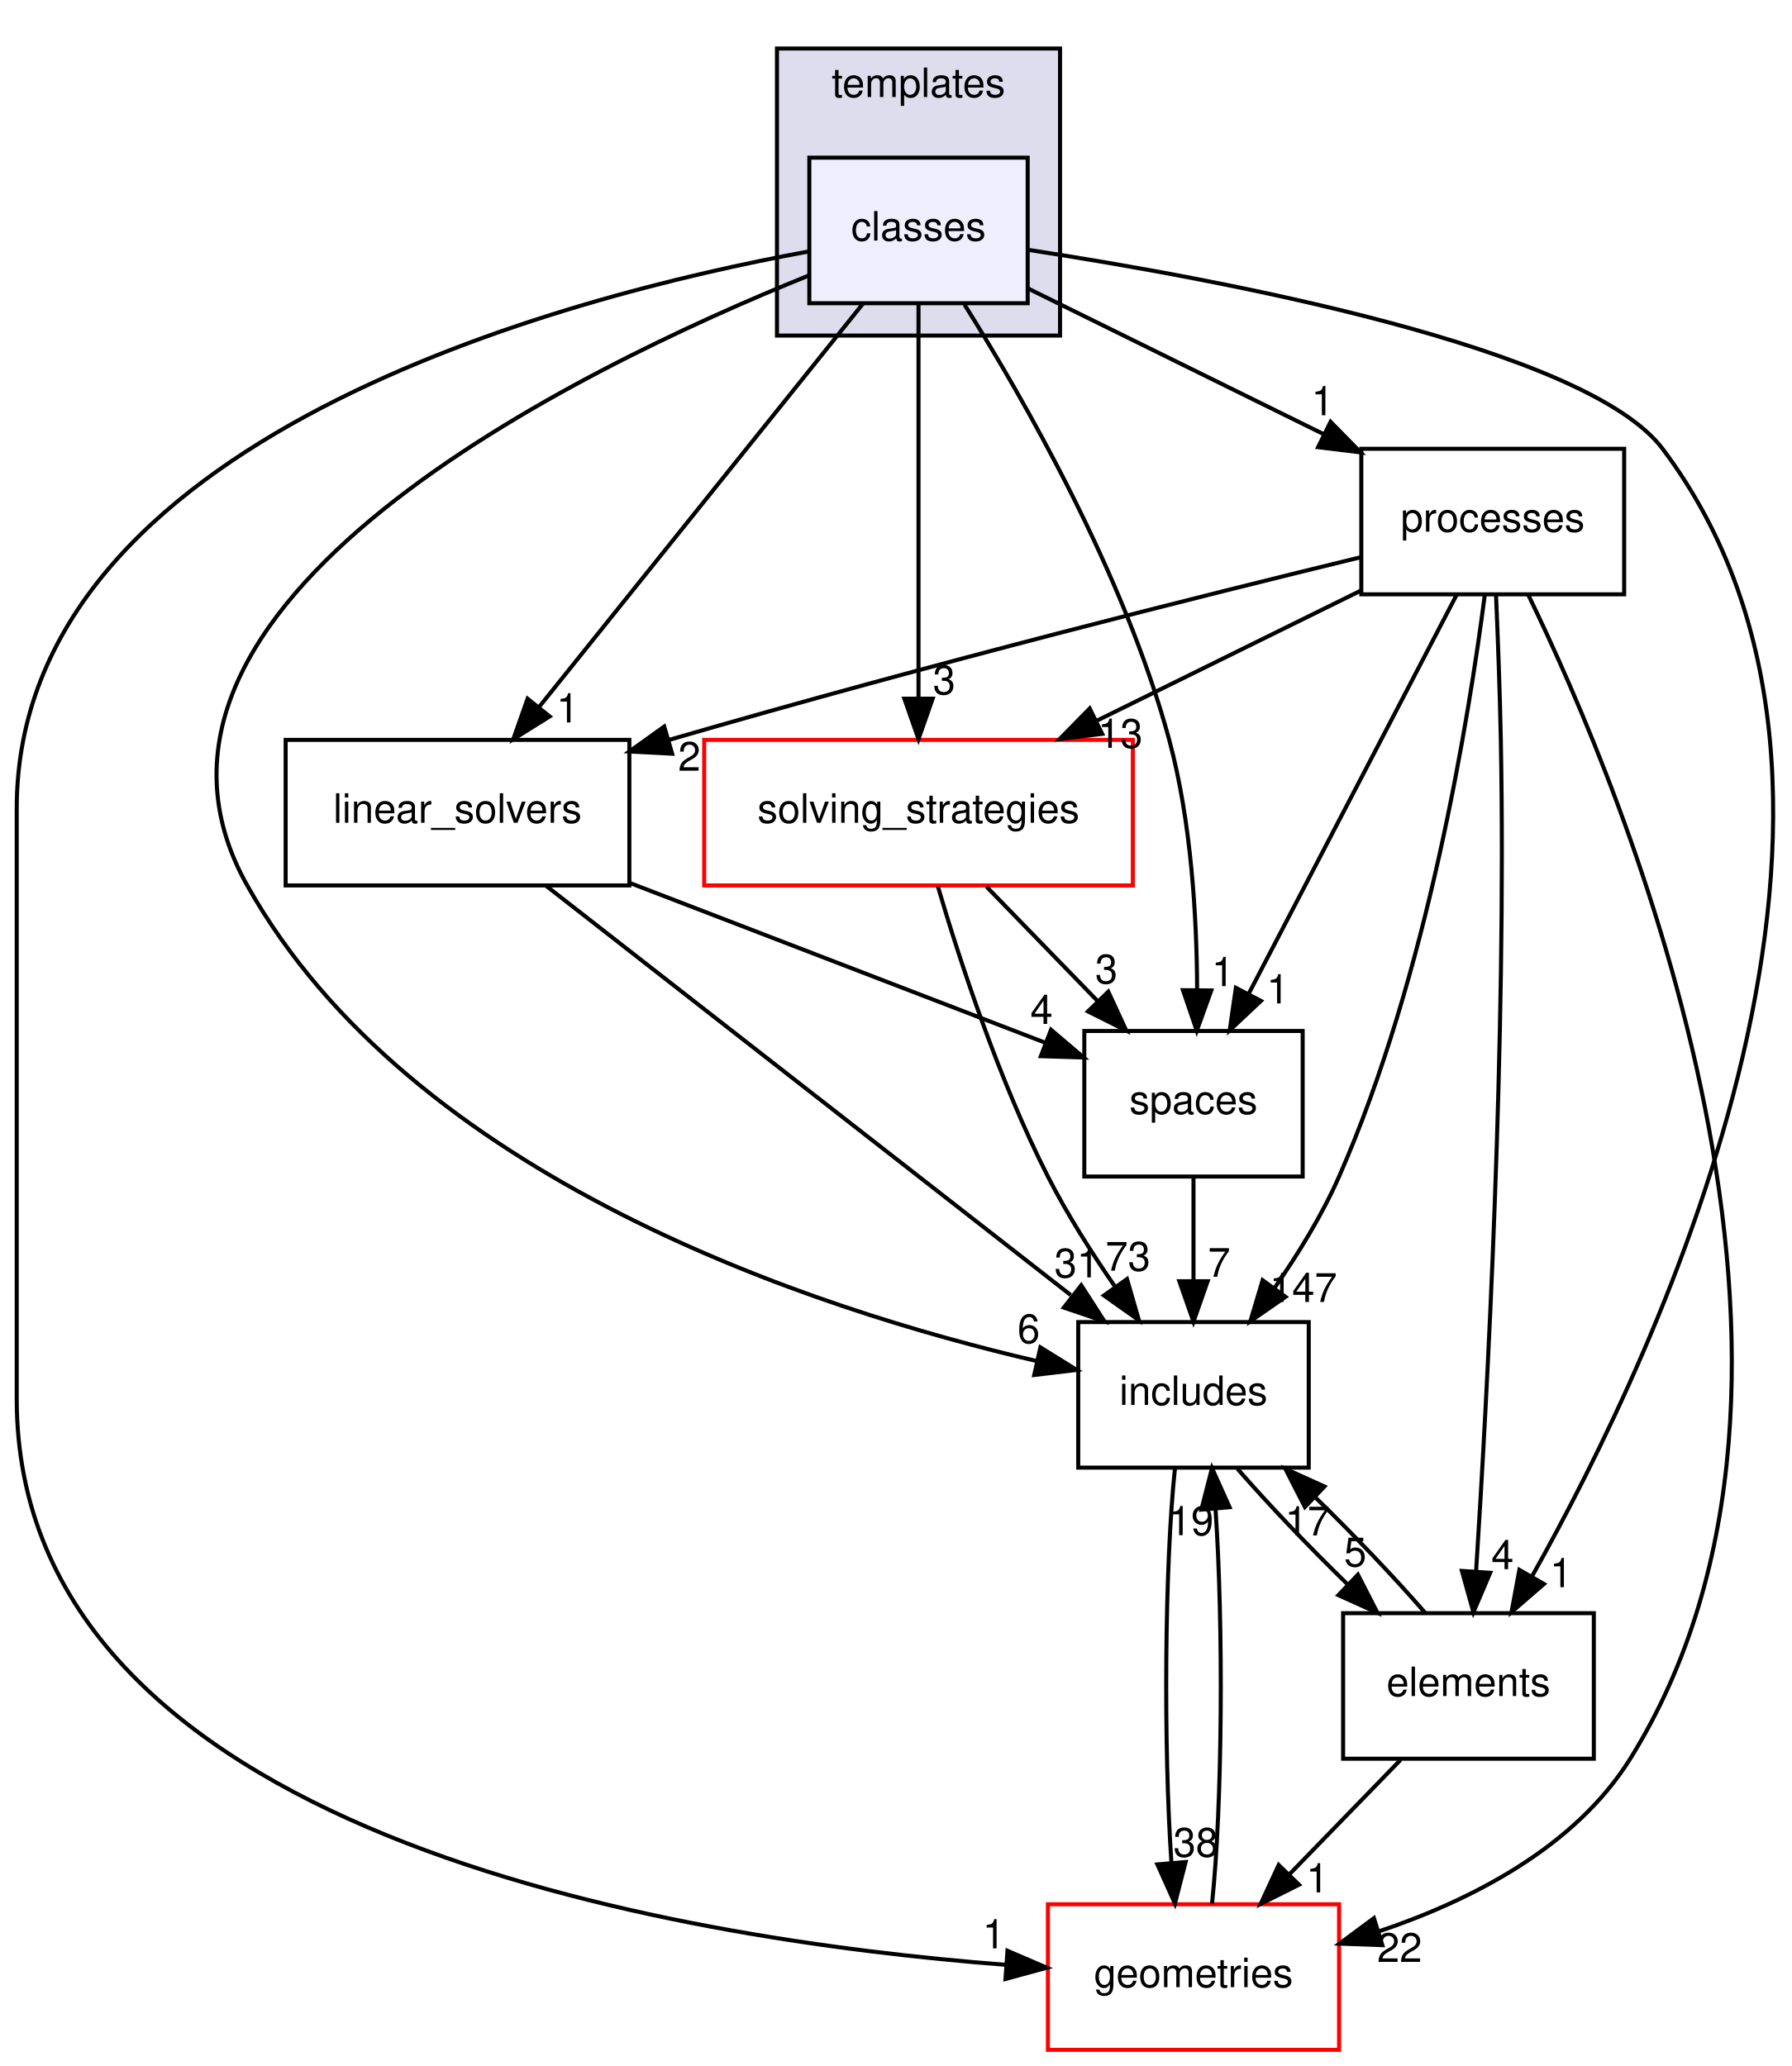
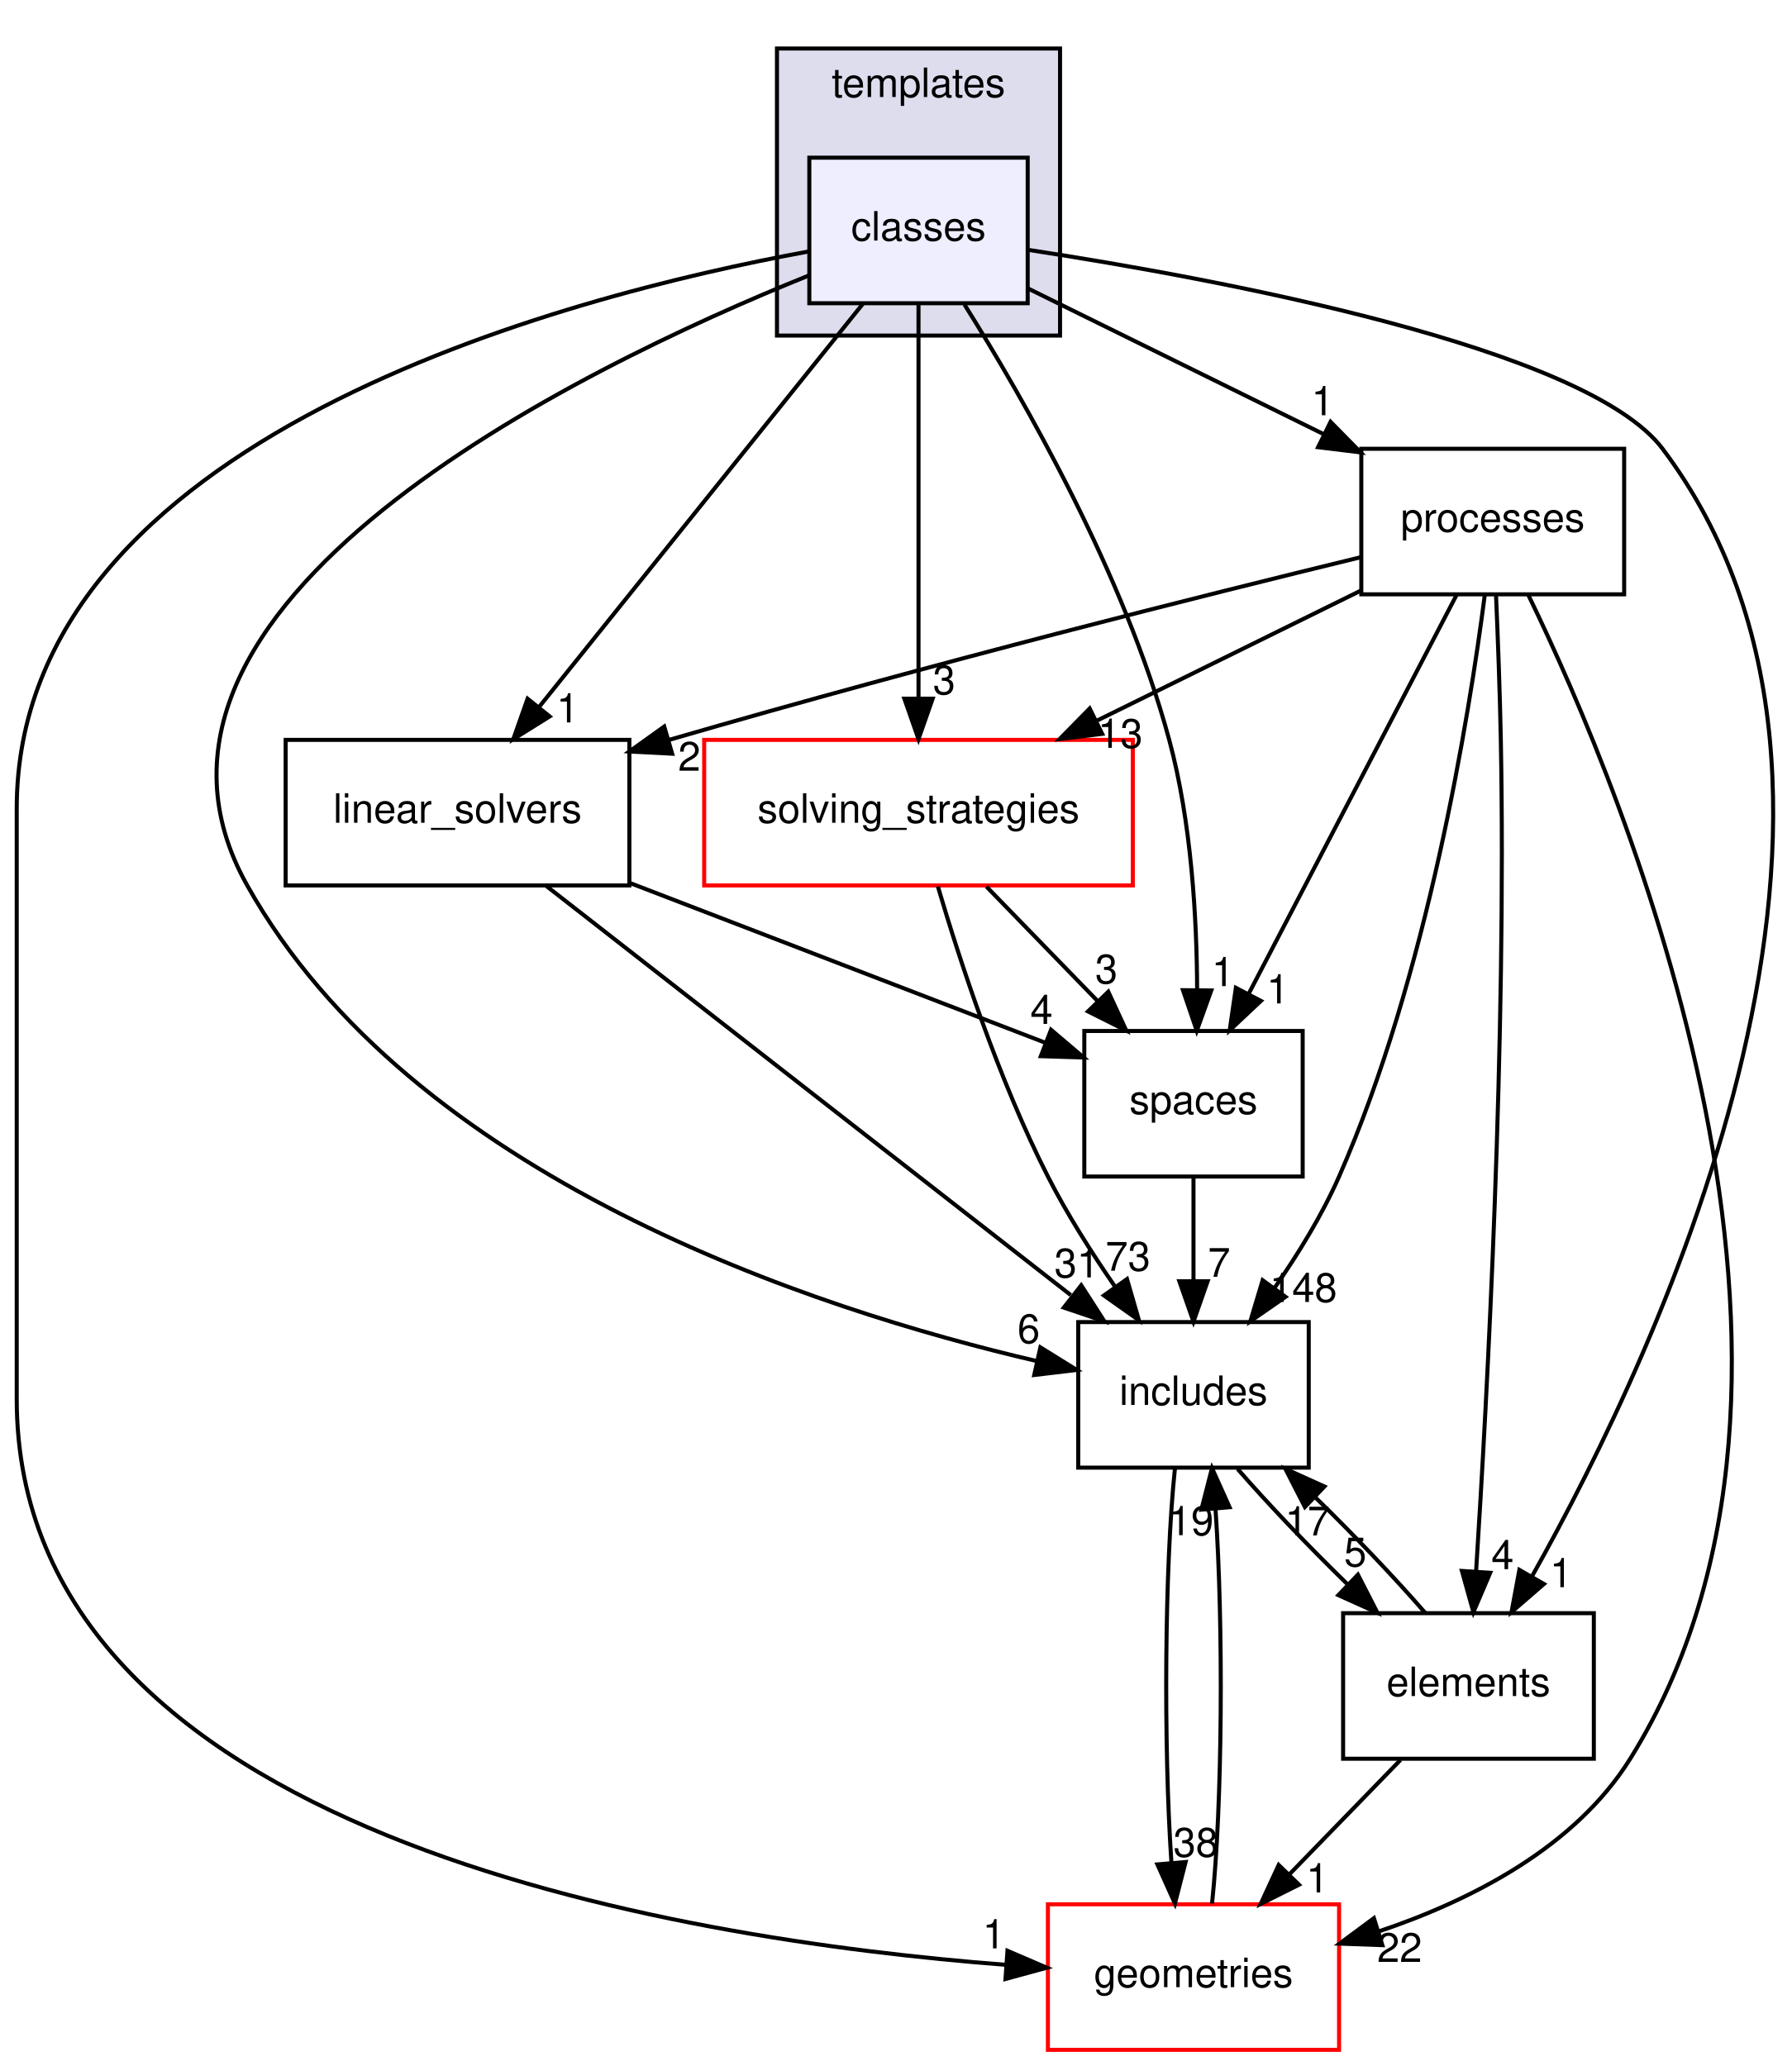
<svg xmlns="http://www.w3.org/2000/svg" xmlns:xlink="http://www.w3.org/1999/xlink" width="443pt" height="511pt" viewBox="0.00 0.00 442.73 511.00">
  <g id="graph0" class="graph" transform="scale(1 1) rotate(0) translate(4 507)">
    <g id="clust1" class="cluster">
      <g id="a_clust1">
        <a xlink:href="dir_7d36186f08793db26f5189913a110e66.html" target="_top" xlink:title="templates">
          <polygon fill="#ddddee" stroke="black" points="188,-424 188,-495 258,-495 258,-424 188,-424" />
          <text text-anchor="middle" x="223" y="-483" font-family="Helvetica,sans-Serif" font-size="10.00">templates</text>
        </a>
      </g>
    </g>
    <g id="node1" class="node">
      <g id="a_node1">
        <a xlink:href="dir_f9fc56559156d7234f10c2829297c10b.html" target="_top" xlink:title="classes">
          <polygon fill="#eeeeff" stroke="black" points="250,-468 196,-468 196,-432 250,-432 250,-468" />
          <text text-anchor="middle" x="223" y="-447.5" font-family="Helvetica,sans-Serif" font-size="10.00">classes</text>
        </a>
      </g>
    </g>
    <g id="node2" class="node">
      <g id="a_node2">
        <a xlink:href="dir_0f2a41a65b424fb18d66414e7dff174e.html" target="_top" xlink:title="linear_solvers">
          <polygon fill="none" stroke="black" points="151.5,-324 66.5,-324 66.5,-288 151.5,-288 151.5,-324" />
          <text text-anchor="middle" x="109" y="-303.5" font-family="Helvetica,sans-Serif" font-size="10.00">linear_solvers</text>
        </a>
      </g>
    </g>
    <g id="edge16" class="edge">
      <path fill="none" stroke="black" d="M209.25,-431.87C189.31,-407.03 152.23,-360.85 129.18,-332.14" />
      <polygon fill="black" stroke="black" points="131.79,-329.8 122.8,-324.19 126.33,-334.18 131.79,-329.8" />
      <g id="a_edge16-headlabel">
        <a xlink:href="dir_000753_000718.html" target="_top" xlink:title="1">
          <text text-anchor="middle" x="136.25" y="-328.32" font-family="Helvetica,sans-Serif" font-size="10.00">1</text>
        </a>
      </g>
    </g>
    <g id="node3" class="node">
      <g id="a_node3">
        <a xlink:href="dir_6da2b5da699b6e8099c18b866a052d71.html" target="_top" xlink:title="includes">
          <polygon fill="none" stroke="black" points="319.5,-180 262.5,-180 262.5,-144 319.5,-144 319.5,-180" />
          <text text-anchor="middle" x="291" y="-159.5" font-family="Helvetica,sans-Serif" font-size="10.00">includes</text>
        </a>
      </g>
    </g>
    <g id="edge17" class="edge">
      <path fill="none" stroke="black" d="M195.73,-438.8C139.28,-416.02 17.99,-357.49 57,-288 97.64,-215.59 197.09,-183.18 252.36,-170.33" />
      <polygon fill="black" stroke="black" points="253.14,-173.75 262.14,-168.16 251.62,-166.91 253.14,-173.75" />
      <g id="a_edge17-headlabel">
        <a xlink:href="dir_000753_000714.html" target="_top" xlink:title="6">
          <text text-anchor="middle" x="250.25" y="-174.8" font-family="Helvetica,sans-Serif" font-size="10.00">6</text>
        </a>
      </g>
    </g>
    <g id="node4" class="node">
      <g id="a_node4">
        <a xlink:href="dir_8bb4bf10e837f02fa064395f8ff79769.html" target="_top" xlink:title="elements">
          <polygon fill="none" stroke="black" points="390,-108 328,-108 328,-72 390,-72 390,-108" />
          <text text-anchor="middle" x="359" y="-87.5" font-family="Helvetica,sans-Serif" font-size="10.00">elements</text>
        </a>
      </g>
    </g>
    <g id="edge18" class="edge">
      <path fill="none" stroke="black" d="M250.33,-445.17C296.82,-438.03 388.11,-421.1 407,-396 471.12,-310.8 406.61,-173.85 374.66,-117.02" />
      <polygon fill="black" stroke="black" points="377.66,-115.22 369.65,-108.29 371.59,-118.71 377.66,-115.22" />
      <g id="a_edge18-headlabel">
        <a xlink:href="dir_000753_000709.html" target="_top" xlink:title="1">
          <text text-anchor="middle" x="381.91" y="-114.43" font-family="Helvetica,sans-Serif" font-size="10.00">1</text>
        </a>
      </g>
    </g>
    <g id="node5" class="node">
      <g id="a_node5">
        <a xlink:href="dir_9311051b33dbe6b2e08fc45590134e6c.html" target="_top" xlink:title="geometries">
          <polygon fill="none" stroke="red" points="327,-36 255,-36 255,0 327,0 327,-36" />
          <text text-anchor="middle" x="291" y="-15.5" font-family="Helvetica,sans-Serif" font-size="10.00">geometries</text>
        </a>
      </g>
    </g>
    <g id="edge19" class="edge">
      <path fill="none" stroke="black" d="M195.66,-444.77C136.11,-433.83 0,-398.8 0,-307 0,-307 0,-307 0,-161 0,-53.45 162.53,-27.34 244.66,-21.02" />
      <polygon fill="black" stroke="black" points="245,-24.5 254.73,-20.31 244.51,-17.52 245,-24.5" />
      <g id="a_edge19-headlabel">
        <a xlink:href="dir_000753_000712.html" target="_top" xlink:title="1">
          <text text-anchor="middle" x="241.62" y="-25.09" font-family="Helvetica,sans-Serif" font-size="10.00">1</text>
        </a>
      </g>
    </g>
    <g id="node6" class="node">
      <g id="a_node6">
        <a xlink:href="dir_bd2ce17ba33a86142a4fe49271950777.html" target="_top" xlink:title="spaces">
          <polygon fill="none" stroke="black" points="318,-252 264,-252 264,-216 318,-216 318,-252" />
          <text text-anchor="middle" x="291" y="-231.5" font-family="Helvetica,sans-Serif" font-size="10.00">spaces</text>
        </a>
      </g>
    </g>
    <g id="edge20" class="edge">
      <path fill="none" stroke="black" d="M234.37,-431.67C249.03,-408.31 273.94,-364.92 285,-324 290.48,-303.72 291.84,-279.95 291.9,-262.08" />
      <polygon fill="black" stroke="black" points="295.4,-262.02 291.81,-252.05 288.4,-262.09 295.4,-262.02" />
      <g id="a_edge20-headlabel">
        <a xlink:href="dir_000753_000749.html" target="_top" xlink:title="1">
          <text text-anchor="middle" x="298.27" y="-263.09" font-family="Helvetica,sans-Serif" font-size="10.00">1</text>
        </a>
      </g>
    </g>
    <g id="node7" class="node">
      <g id="a_node7">
        <a xlink:href="dir_c7c5f3eb57bf72689def995461ffc148.html" target="_top" xlink:title="processes">
          <polygon fill="none" stroke="black" points="397.5,-396 332.5,-396 332.5,-360 397.5,-360 397.5,-396" />
          <text text-anchor="middle" x="365" y="-375.5" font-family="Helvetica,sans-Serif" font-size="10.00">processes</text>
        </a>
      </g>
    </g>
    <g id="edge21" class="edge">
      <path fill="none" stroke="black" d="M250.04,-435.67C270.72,-425.48 299.58,-411.25 323.22,-399.6" />
      <polygon fill="black" stroke="black" points="324.9,-402.67 332.32,-395.11 321.81,-396.39 324.9,-402.67" />
      <g id="a_edge21-headlabel">
        <a xlink:href="dir_000753_000729.html" target="_top" xlink:title="1">
          <text text-anchor="middle" x="322.93" y="-404.3" font-family="Helvetica,sans-Serif" font-size="10.00">1</text>
        </a>
      </g>
    </g>
    <g id="node8" class="node">
      <g id="a_node8">
        <a xlink:href="dir_fdea7736ef62293a5901d28bce787dd1.html" target="_top" xlink:title="solving_strategies">
          <polygon fill="none" stroke="red" points="276,-324 170,-324 170,-288 276,-288 276,-324" />
          <text text-anchor="middle" x="223" y="-303.5" font-family="Helvetica,sans-Serif" font-size="10.00">solving_strategies</text>
        </a>
      </g>
    </g>
    <g id="edge22" class="edge">
      <path fill="none" stroke="black" d="M223,-431.87C223,-407.67 223,-363.21 223,-334.39" />
      <polygon fill="black" stroke="black" points="226.5,-334.19 223,-324.19 219.5,-334.19 226.5,-334.19" />
      <g id="a_edge22-headlabel">
        <a xlink:href="dir_000753_000742.html" target="_top" xlink:title="3">
          <text text-anchor="middle" x="229.34" y="-335.28" font-family="Helvetica,sans-Serif" font-size="10.00">3</text>
        </a>
      </g>
    </g>
    <g id="edge3" class="edge">
      <path fill="none" stroke="black" d="M130.95,-287.87C163.34,-262.6 224.03,-215.25 260.65,-186.68" />
      <polygon fill="black" stroke="black" points="263.24,-189.1 268.97,-180.19 258.93,-183.58 263.24,-189.1" />
      <g id="a_edge3-headlabel">
        <a xlink:href="dir_000718_000714.html" target="_top" xlink:title="31">
          <text text-anchor="middle" x="262.15" y="-191.05" font-family="Helvetica,sans-Serif" font-size="10.00">31</text>
        </a>
      </g>
    </g>
    <g id="edge4" class="edge">
      <path fill="none" stroke="black" d="M151.67,-288.59C182.82,-276.61 224.62,-260.53 254.28,-249.12" />
      <polygon fill="black" stroke="black" points="255.77,-252.3 263.84,-245.44 253.25,-245.77 255.77,-252.3" />
      <g id="a_edge4-headlabel">
        <a xlink:href="dir_000718_000749.html" target="_top" xlink:title="4">
          <text text-anchor="middle" x="253.43" y="-253.74" font-family="Helvetica,sans-Serif" font-size="10.00">4</text>
        </a>
      </g>
    </g>
    <g id="edge14" class="edge">
      <path fill="none" stroke="black" d="M301.89,-143.7C309.4,-135.05 319.52,-124.45 329.21,-115.03" />
      <polygon fill="black" stroke="black" points="331.66,-117.53 336.49,-108.1 326.83,-112.46 331.66,-117.53" />
      <g id="a_edge14-headlabel">
        <a xlink:href="dir_000714_000709.html" target="_top" xlink:title="5">
          <text text-anchor="middle" x="331.01" y="-119.57" font-family="Helvetica,sans-Serif" font-size="10.00">5</text>
        </a>
      </g>
    </g>
    <g id="edge15" class="edge">
      <path fill="none" stroke="black" d="M286.42,-143.87C283.86,-119.67 283.57,-75.21 285.54,-46.39" />
      <polygon fill="black" stroke="black" points="289.05,-46.45 286.41,-36.19 282.07,-45.86 289.05,-46.45" />
      <g id="a_edge15-headlabel">
        <a xlink:href="dir_000714_000712.html" target="_top" xlink:title="38">
          <text text-anchor="middle" x="291.57" y="-47.77" font-family="Helvetica,sans-Serif" font-size="10.00">38</text>
        </a>
      </g>
    </g>
    <g id="edge11" class="edge">
      <path fill="none" stroke="black" d="M348.28,-108.1C340.81,-116.72 330.71,-127.32 321.01,-136.76" />
      <polygon fill="black" stroke="black" points="318.55,-134.26 313.72,-143.7 323.38,-139.33 318.55,-134.26" />
      <g id="a_edge11-headlabel">
        <a xlink:href="dir_000709_000714.html" target="_top" xlink:title="17">
          <text text-anchor="middle" x="319.19" y="-127.23" font-family="Helvetica,sans-Serif" font-size="10.00">17</text>
        </a>
      </g>
    </g>
    <g id="edge12" class="edge">
      <path fill="none" stroke="black" d="M342.19,-71.7C333.87,-63.14 323.69,-52.66 314.61,-43.3" />
      <polygon fill="black" stroke="black" points="317.09,-40.84 307.62,-36.1 312.07,-45.72 317.09,-40.84" />
      <g id="a_edge12-headlabel">
        <a xlink:href="dir_000709_000712.html" target="_top" xlink:title="1">
          <text text-anchor="middle" x="321.64" y="-38.94" font-family="Helvetica,sans-Serif" font-size="10.00">1</text>
        </a>
      </g>
    </g>
    <g id="edge23" class="edge">
      <path fill="none" stroke="black" d="M295.59,-36.19C298.15,-60.42 298.43,-104.89 296.45,-133.68" />
      <polygon fill="black" stroke="black" points="292.95,-133.61 295.58,-143.87 299.92,-134.21 292.95,-133.61" />
      <g id="a_edge23-headlabel">
        <a xlink:href="dir_000712_000714.html" target="_top" xlink:title="19">
          <text text-anchor="middle" x="290.42" y="-127.29" font-family="Helvetica,sans-Serif" font-size="10.00">19</text>
        </a>
      </g>
    </g>
    <g id="edge13" class="edge">
      <path fill="none" stroke="black" d="M291,-215.7C291,-207.98 291,-198.71 291,-190.11" />
      <polygon fill="black" stroke="black" points="294.5,-190.1 291,-180.1 287.5,-190.1 294.5,-190.1" />
      <g id="a_edge13-headlabel">
        <a xlink:href="dir_000749_000714.html" target="_top" xlink:title="7">
          <text text-anchor="middle" x="297.34" y="-191.2" font-family="Helvetica,sans-Serif" font-size="10.00">7</text>
        </a>
      </g>
    </g>
    <g id="edge5" class="edge">
      <path fill="none" stroke="black" d="M332.32,-369.17C293.79,-359.79 227.62,-343.24 161.29,-323.99" />
      <polygon fill="black" stroke="black" points="162.08,-320.58 151.5,-321.13 160.12,-327.3 162.08,-320.58" />
      <g id="a_edge5-headlabel">
        <a xlink:href="dir_000729_000718.html" target="_top" xlink:title="2">
          <text text-anchor="middle" x="166.33" y="-316.36" font-family="Helvetica,sans-Serif" font-size="10.00">2</text>
        </a>
      </g>
    </g>
    <g id="edge6" class="edge">
      <path fill="none" stroke="black" d="M363.04,-359.9C359.15,-329.76 348.85,-265.69 327,-216 322.81,-206.48 316.88,-196.84 311.04,-188.44" />
      <polygon fill="black" stroke="black" points="313.76,-186.24 305.06,-180.2 308.1,-190.35 313.76,-186.24" />
      <g id="a_edge6-headlabel">
-         <a xlink:href="dir_000729_000714.html" target="_top" xlink:title="147">
-           <text text-anchor="middle" x="318.17" y="-184.98" font-family="Helvetica,sans-Serif" font-size="10.00">147</text>
+         <a xlink:href="dir_000729_000714.html" target="_top" xlink:title="148">
+           <text text-anchor="middle" x="318.17" y="-184.98" font-family="Helvetica,sans-Serif" font-size="10.00">148</text>
        </a>
      </g>
    </g>
    <g id="edge7" class="edge">
      <path fill="none" stroke="black" d="M365.81,-359.82C366.26,-349.45 366.77,-335.97 367,-324 368.4,-249.57 363.66,-161.83 360.88,-118.32" />
      <polygon fill="black" stroke="black" points="364.37,-117.99 360.22,-108.24 357.38,-118.45 364.37,-117.99" />
      <g id="a_edge7-headlabel">
        <a xlink:href="dir_000729_000709.html" target="_top" xlink:title="4">
          <text text-anchor="middle" x="367.43" y="-118.89" font-family="Helvetica,sans-Serif" font-size="10.00">4</text>
        </a>
      </g>
    </g>
    <g id="edge8" class="edge">
      <path fill="none" stroke="black" d="M373.8,-359.84C397.68,-310.68 458.03,-166.73 399,-72 385.32,-50.05 359.61,-36.94 336.71,-29.25" />
      <polygon fill="black" stroke="black" points="337.7,-25.89 327.11,-26.27 335.62,-32.57 337.7,-25.89" />
      <g id="a_edge8-headlabel">
        <a xlink:href="dir_000729_000712.html" target="_top" xlink:title="22">
          <text text-anchor="middle" x="341.97" y="-21.74" font-family="Helvetica,sans-Serif" font-size="10.00">22</text>
        </a>
      </g>
    </g>
    <g id="edge9" class="edge">
      <path fill="none" stroke="black" d="M356.07,-359.87C343.3,-335.35 319.68,-290.03 304.68,-261.26" />
      <polygon fill="black" stroke="black" points="307.68,-259.44 299.96,-252.19 301.48,-262.67 307.68,-259.44" />
      <g id="a_edge9-headlabel">
        <a xlink:href="dir_000729_000749.html" target="_top" xlink:title="1">
          <text text-anchor="middle" x="311.86" y="-258.82" font-family="Helvetica,sans-Serif" font-size="10.00">1</text>
        </a>
      </g>
    </g>
    <g id="edge10" class="edge">
      <path fill="none" stroke="black" d="M332.42,-360.94C313.02,-351.38 288.14,-339.11 267.01,-328.7" />
      <polygon fill="black" stroke="black" points="268.42,-325.49 257.91,-324.21 265.33,-331.77 268.42,-325.49" />
      <g id="a_edge10-headlabel">
        <a xlink:href="dir_000729_000742.html" target="_top" xlink:title="13">
          <text text-anchor="middle" x="272.9" y="-322.03" font-family="Helvetica,sans-Serif" font-size="10.00">13</text>
        </a>
      </g>
    </g>
    <g id="edge1" class="edge">
      <path fill="none" stroke="black" d="M227.79,-287.74C233.2,-269.41 242.86,-239.85 255,-216 259.72,-206.73 265.79,-197.16 271.61,-188.75" />
      <polygon fill="black" stroke="black" points="274.56,-190.64 277.5,-180.46 268.85,-186.58 274.56,-190.64" />
      <g id="a_edge1-headlabel">
        <a xlink:href="dir_000742_000714.html" target="_top" xlink:title="73">
          <text text-anchor="middle" x="274.79" y="-192.71" font-family="Helvetica,sans-Serif" font-size="10.00">73</text>
        </a>
      </g>
    </g>
    <g id="edge2" class="edge">
      <path fill="none" stroke="black" d="M239.81,-287.7C248.13,-279.14 258.31,-268.66 267.39,-259.3" />
      <polygon fill="black" stroke="black" points="269.93,-261.72 274.38,-252.1 264.91,-256.84 269.93,-261.72" />
      <g id="a_edge2-headlabel">
        <a xlink:href="dir_000742_000749.html" target="_top" xlink:title="3">
          <text text-anchor="middle" x="269.46" y="-263.77" font-family="Helvetica,sans-Serif" font-size="10.00">3</text>
        </a>
      </g>
    </g>
  </g>
</svg>
